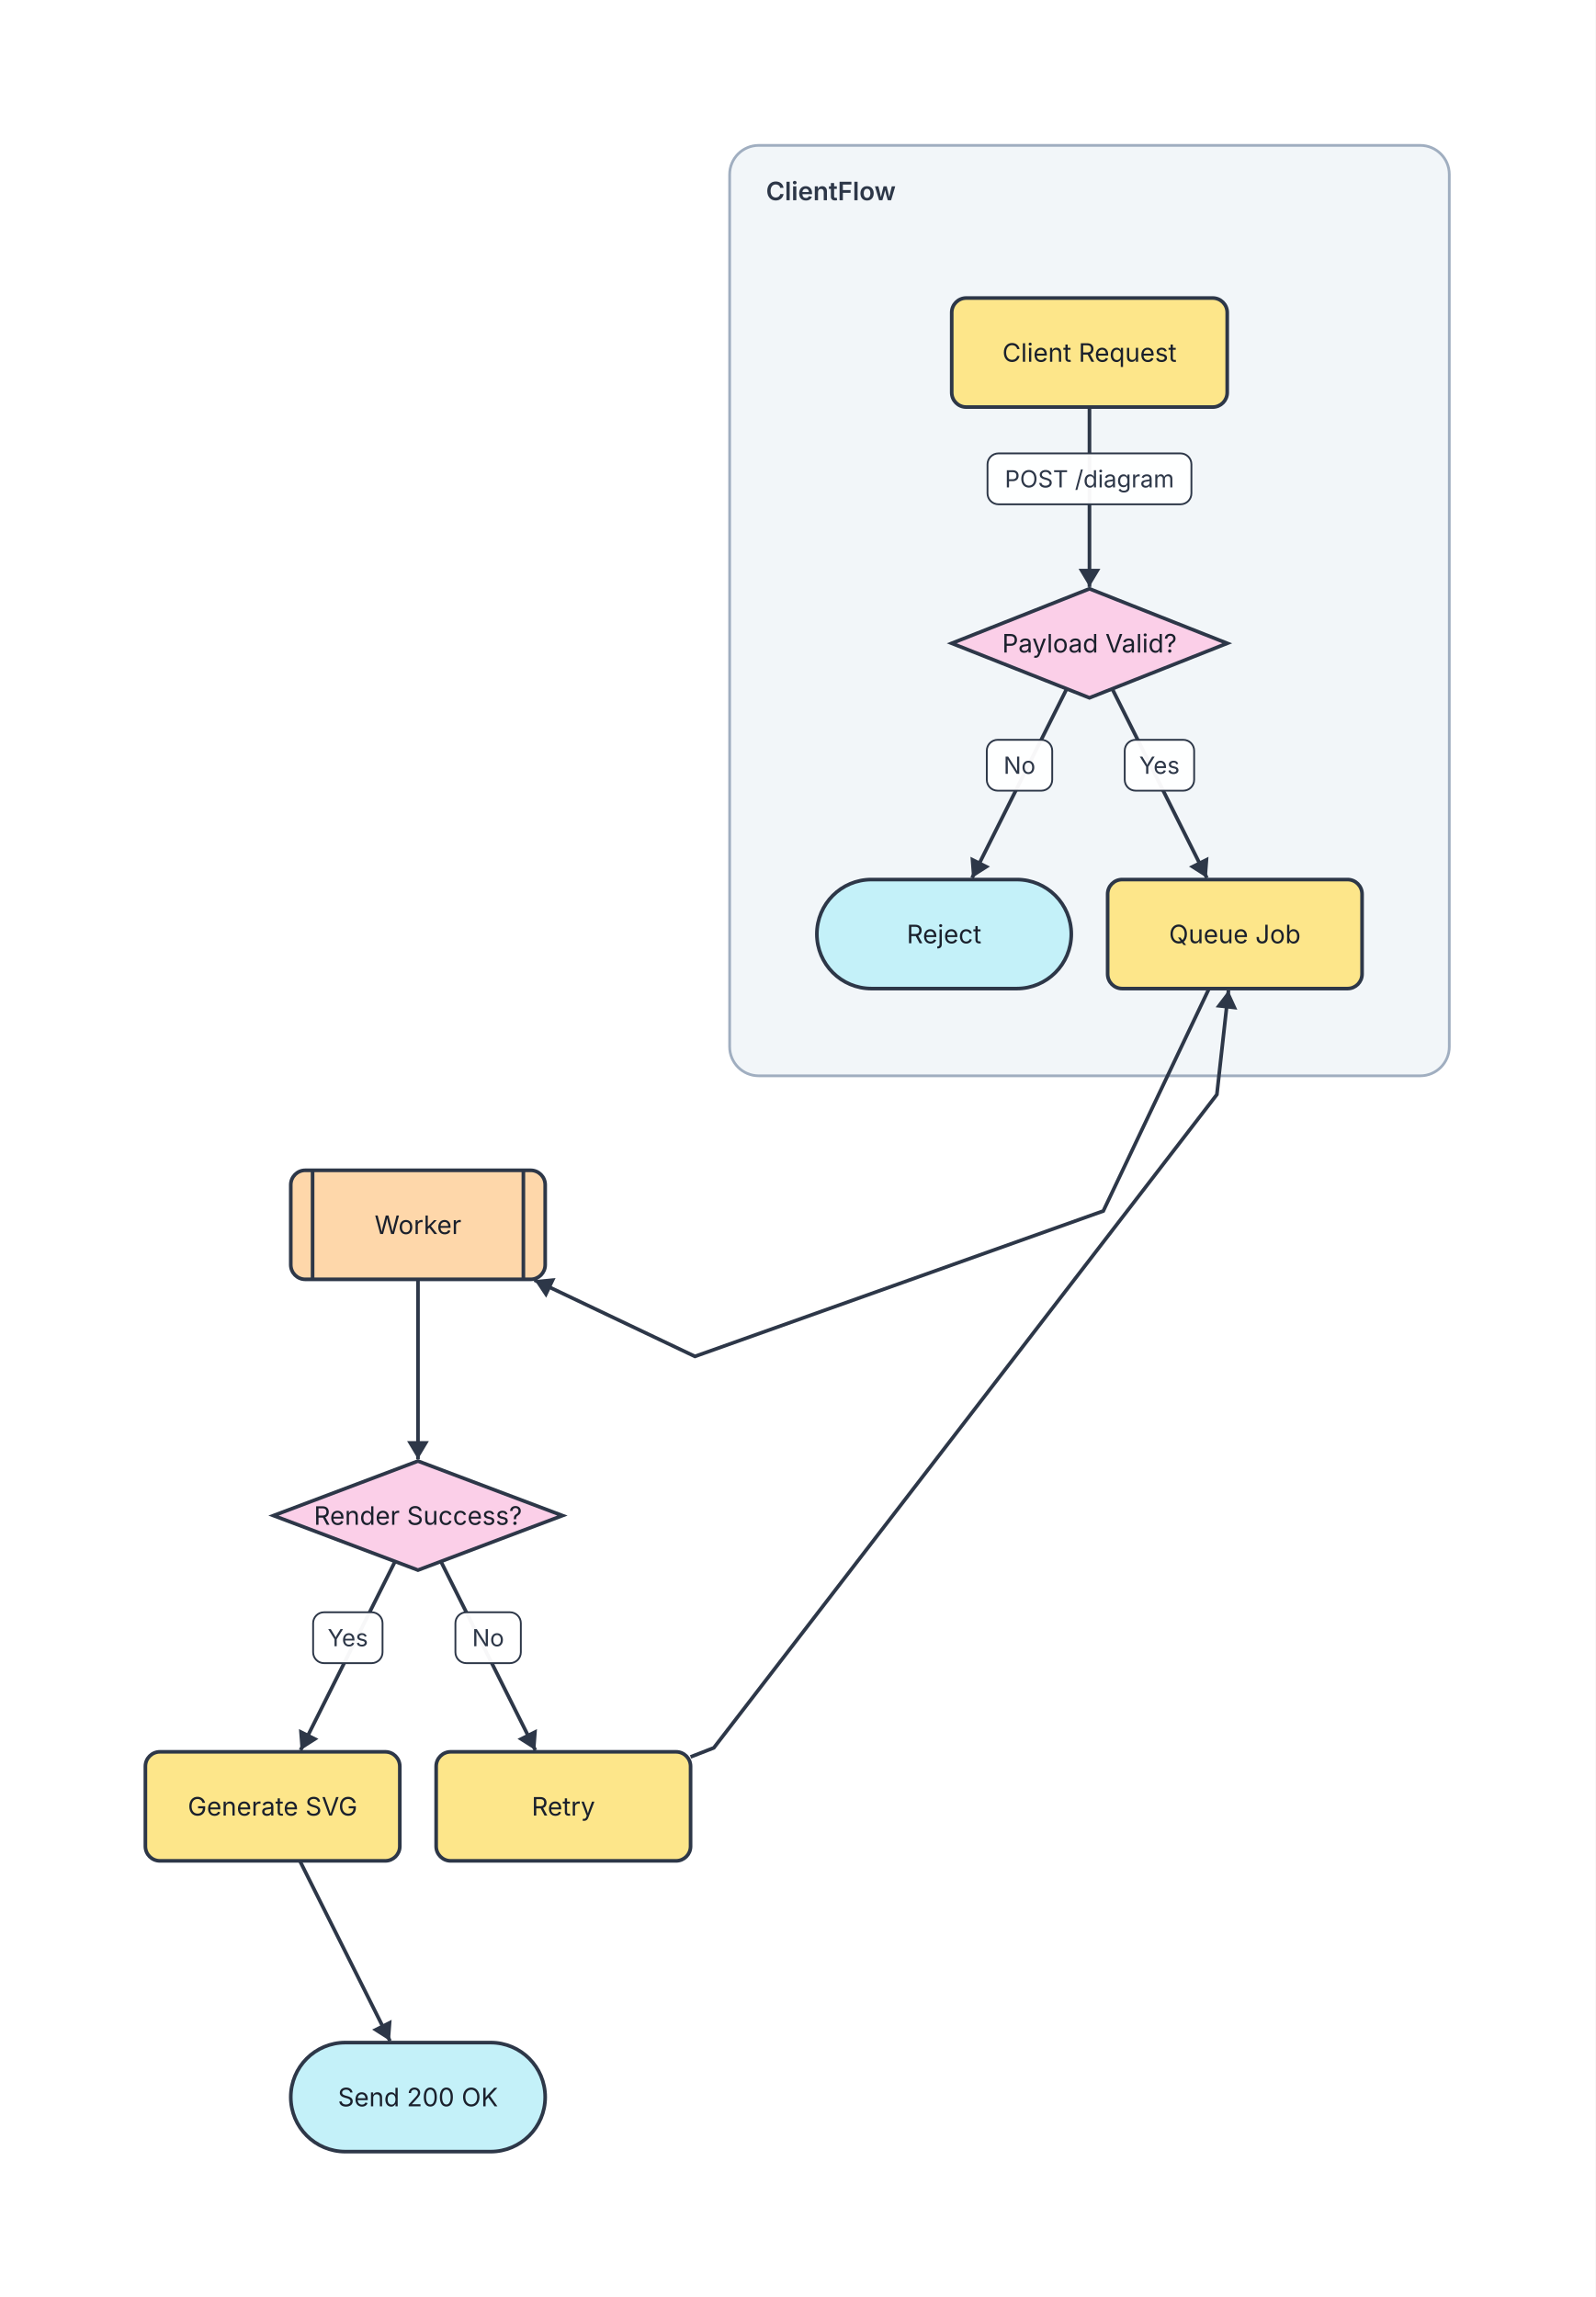
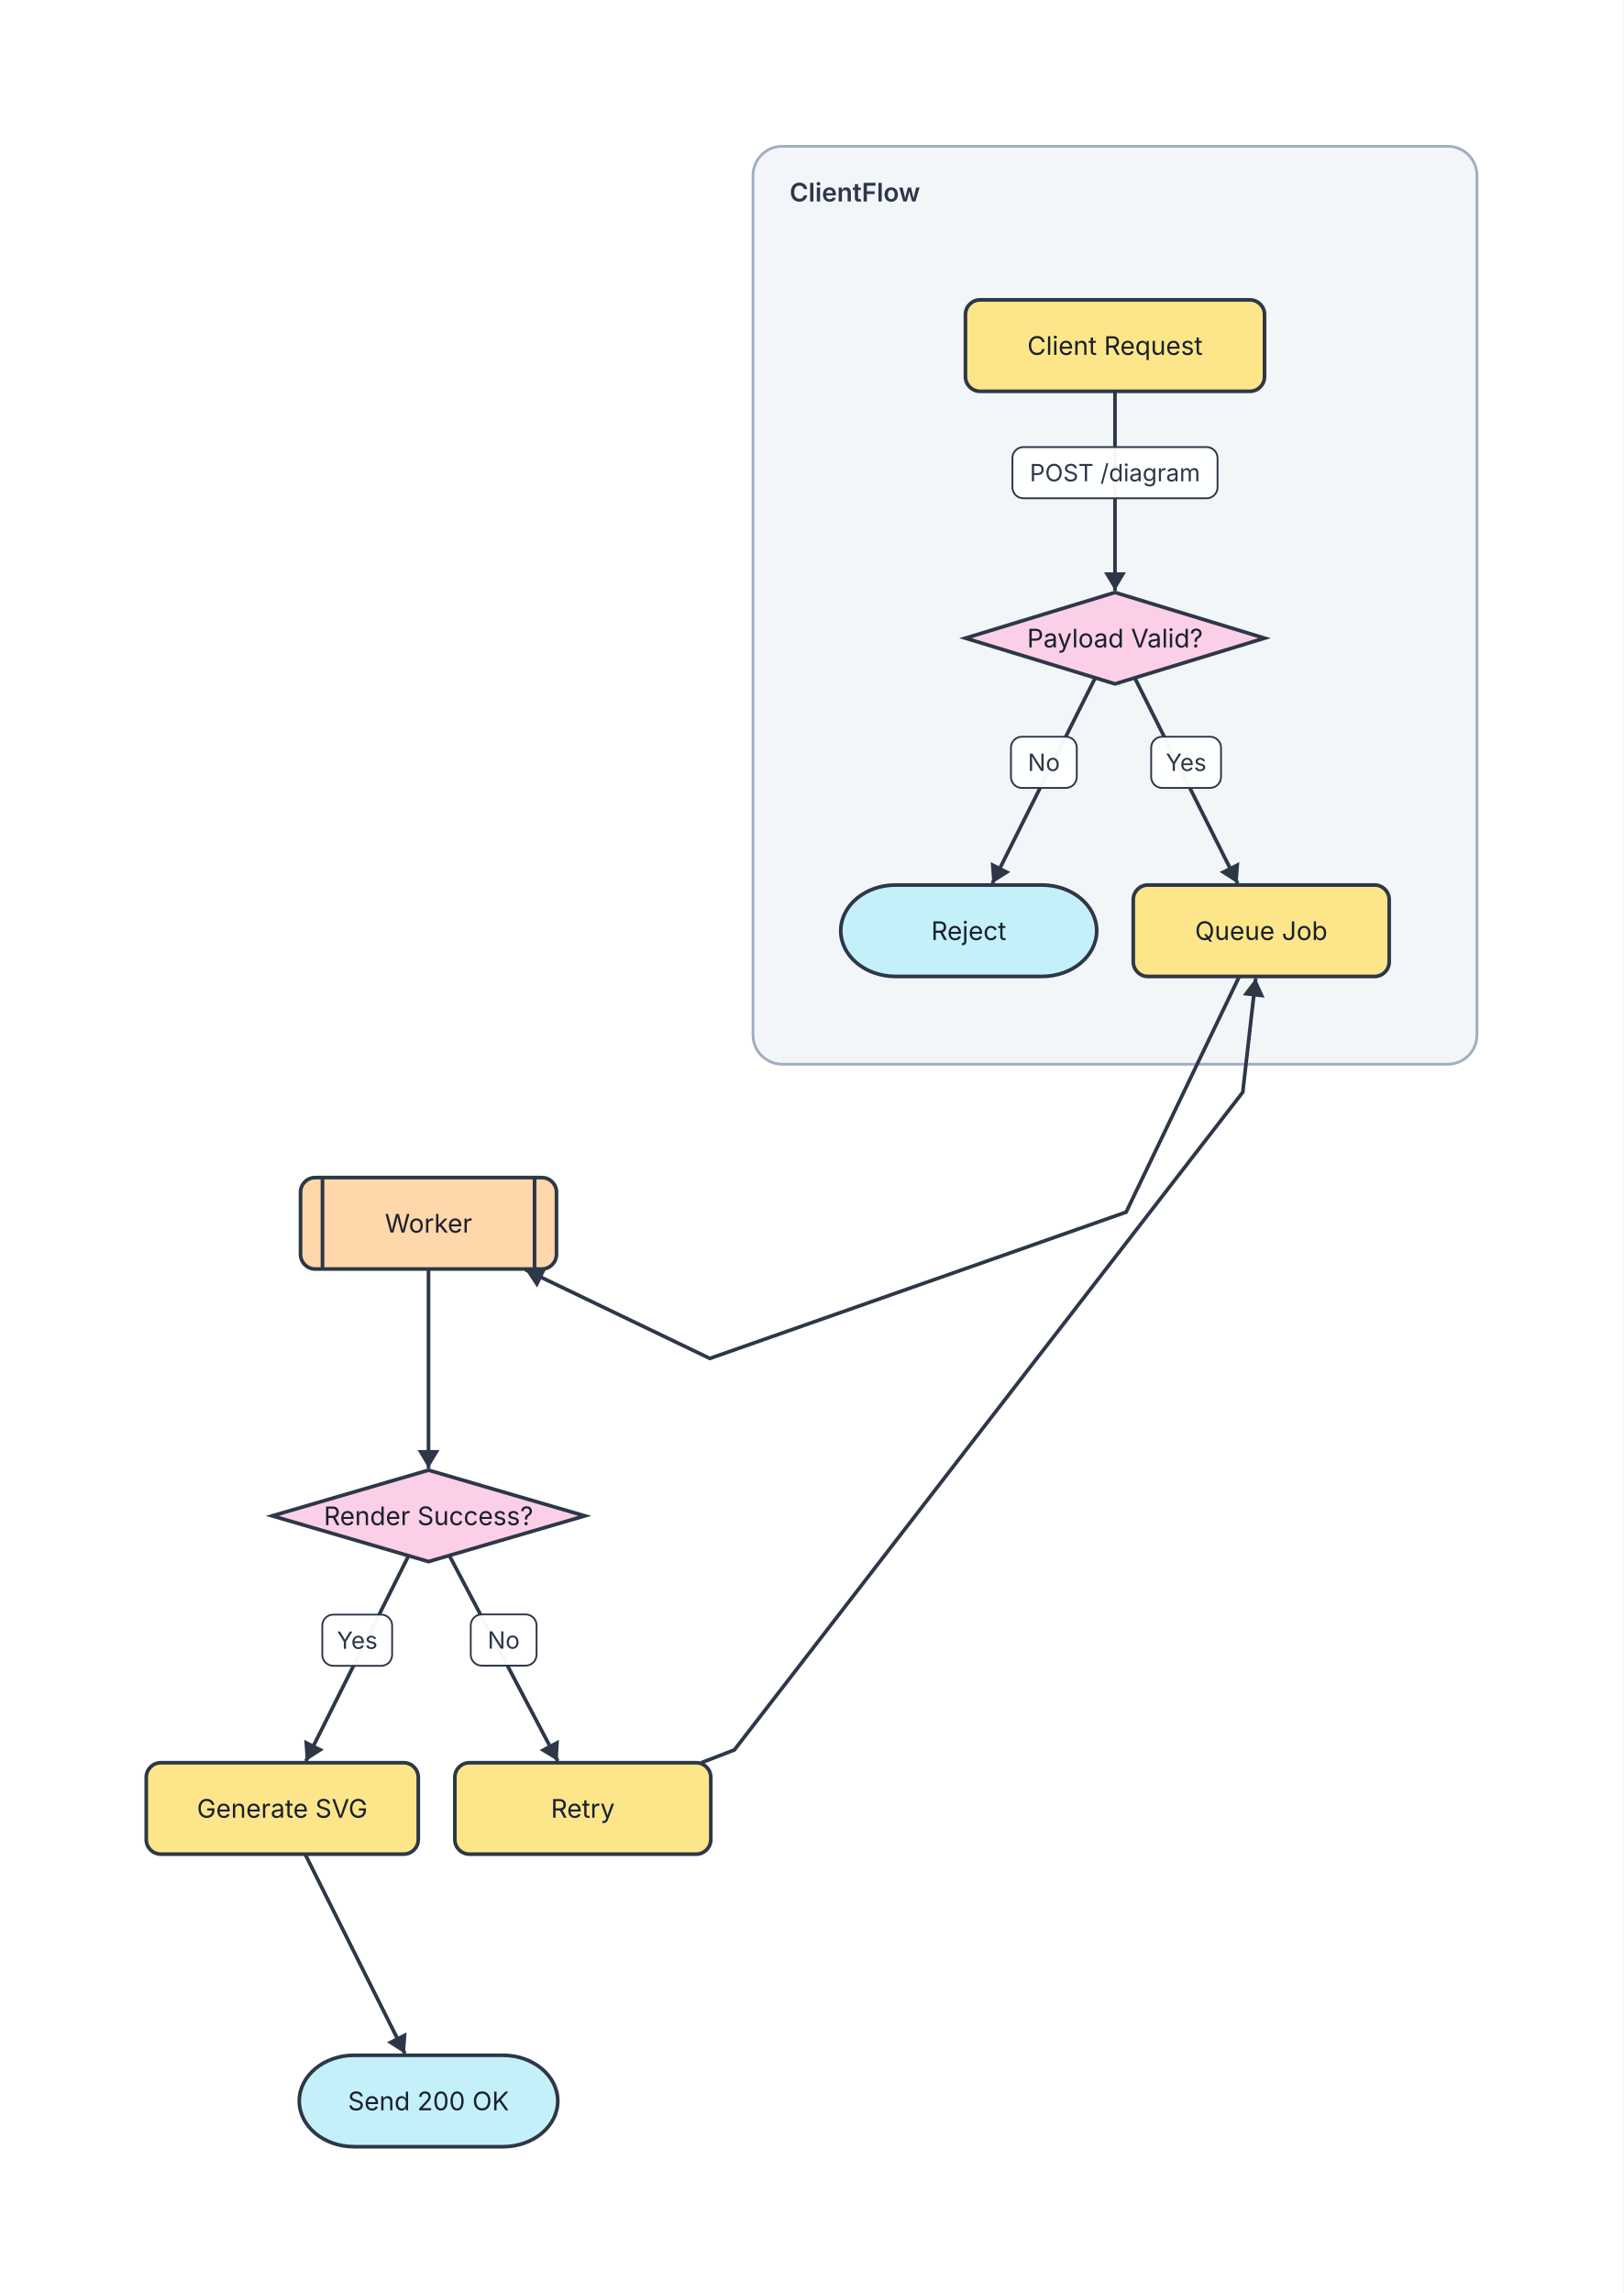
- <svg xmlns="http://www.w3.org/2000/svg" width="878" height="1264" viewBox="0 0 878 1264" font-family="Inter, system-ui, sans-serif">
+ <svg xmlns="http://www.w3.org/2000/svg" width="888" height="1254" viewBox="0 0 888 1254" font-family="Inter, system-ui, sans-serif">
  <defs>
    <marker id="arrow-end" markerWidth="8" markerHeight="8" refX="6" refY="4" orient="auto" markerUnits="strokeWidth">
      <path d="M1,1 L6,4 L1,7 z" fill="context-stroke" />
    </marker>
    <marker id="arrow-start" markerWidth="8" markerHeight="8" refX="2" refY="4" orient="auto" markerUnits="strokeWidth">
      <path d="M7,1 L2,4 L7,7 z" fill="context-stroke" />
    </marker>
  </defs>
  <rect width="100%" height="100%" fill="white" />
  <g class="subgraph" data-id="ClientFlow">
-     <rect x="401.5" y="80.0" width="396.0" height="512.0" rx="16" ry="16" fill="#edf2f7" fill-opacity="0.7" stroke="#a0aec0" stroke-width="1.5" />
-     <text x="421.5" y="100.0" fill="#2d3748" font-size="14" font-weight="600" text-anchor="start" dominant-baseline="hanging">ClientFlow</text>
+     <rect x="411.9" y="80.0" width="396.0" height="502.0" rx="16" ry="16" fill="#edf2f7" fill-opacity="0.7" stroke="#a0aec0" stroke-width="1.5" />
+     <text x="431.9" y="100.0" fill="#2d3748" font-size="14" font-weight="600" text-anchor="start" dominant-baseline="hanging">ClientFlow</text>
  </g>
-   <line x1="599.5" y1="224.0" x2="599.5" y2="323.0" stroke="#2d3748" stroke-width="2" marker-end="url(#arrow-end)" />
+   <line x1="609.9" y1="214.0" x2="609.9" y2="323.0" stroke="#2d3748" stroke-width="2" marker-end="url(#arrow-end)" />
  <g pointer-events="none">
-     <rect x="543.4" y="249.5" width="112.2" height="28.0" rx="6" ry="6" fill="white" fill-opacity="0.96" stroke="#2d3748" stroke-width="1" />
-     <text x="599.5" y="263.5" fill="#2d3748" font-size="13" text-anchor="middle" dominant-baseline="middle" xml:space="preserve">POST /diagram</text>
+     <rect x="553.8" y="244.5" width="112.2" height="28.0" rx="6" ry="6" fill="white" fill-opacity="0.96" stroke="#2d3748" stroke-width="1" />
+     <text x="609.9" y="258.5" fill="#2d3748" font-size="13" text-anchor="middle" dominant-baseline="middle" xml:space="preserve">POST /diagram</text>
  </g>
-   <line x1="587.0" y1="379.0" x2="534.9" y2="483.1" stroke="#2d3748" stroke-width="2" marker-end="url(#arrow-end)" />
+   <line x1="599.1" y1="370.7" x2="542.8" y2="483.1" stroke="#2d3748" stroke-width="2" marker-end="url(#arrow-end)" />
  <g pointer-events="none">
-     <rect x="543.0" y="407.1" width="36.0" height="28.0" rx="6" ry="6" fill="white" fill-opacity="0.96" stroke="#2d3748" stroke-width="1" />
-     <text x="561.0" y="421.1" fill="#2d3748" font-size="13" text-anchor="middle" dominant-baseline="middle" xml:space="preserve">No</text>
+     <rect x="553.0" y="402.9" width="36.0" height="28.0" rx="6" ry="6" fill="white" fill-opacity="0.96" stroke="#2d3748" stroke-width="1" />
+     <text x="571.0" y="416.9" fill="#2d3748" font-size="13" text-anchor="middle" dominant-baseline="middle" xml:space="preserve">No</text>
  </g>
-   <line x1="612.0" y1="379.0" x2="664.1" y2="483.1" stroke="#2d3748" stroke-width="2" marker-end="url(#arrow-end)" />
+   <line x1="620.7" y1="370.7" x2="677.0" y2="483.1" stroke="#2d3748" stroke-width="2" marker-end="url(#arrow-end)" />
  <g pointer-events="none">
-     <rect x="618.9" y="407.1" width="38.2" height="28.0" rx="6" ry="6" fill="white" fill-opacity="0.96" stroke="#2d3748" stroke-width="1" />
-     <text x="638.0" y="421.1" fill="#2d3748" font-size="13" text-anchor="middle" dominant-baseline="middle" xml:space="preserve">Yes</text>
+     <rect x="629.7" y="402.9" width="38.2" height="28.0" rx="6" ry="6" fill="white" fill-opacity="0.96" stroke="#2d3748" stroke-width="1" />
+     <text x="648.8" y="416.9" fill="#2d3748" font-size="13" text-anchor="middle" dominant-baseline="middle" xml:space="preserve">Yes</text>
  </g>
-   <polyline points="665.3,544.0 607.1,666.4 494.8,706.4 382.4,746.4 294.1,704.4" fill="none" stroke="#2d3748" stroke-width="2" marker-end="url(#arrow-end)" />
-   <line x1="230.0" y1="704.0" x2="230.0" y2="803.0" stroke="#2d3748" stroke-width="2" marker-end="url(#arrow-end)" />
-   <line x1="217.4" y1="859.2" x2="165.4" y2="963.1" stroke="#2d3748" stroke-width="2" marker-end="url(#arrow-end)" />
+   <polyline points="677.9,534.0 616.0,662.9 502.2,702.9 388.3,742.9 287.4,694.4" fill="none" stroke="#2d3748" stroke-width="2" marker-end="url(#arrow-end)" />
+   <line x1="234.4" y1="694.0" x2="234.4" y2="803.0" stroke="#2d3748" stroke-width="2" marker-end="url(#arrow-end)" />
+   <line x1="223.5" y1="850.8" x2="167.3" y2="963.1" stroke="#2d3748" stroke-width="2" marker-end="url(#arrow-end)" />
  <g pointer-events="none">
-     <rect x="172.3" y="887.2" width="38.2" height="28.0" rx="6" ry="6" fill="white" fill-opacity="0.96" stroke="#2d3748" stroke-width="1" />
-     <text x="191.4" y="901.2" fill="#2d3748" font-size="13" text-anchor="middle" dominant-baseline="middle" xml:space="preserve">Yes</text>
+     <rect x="176.3" y="883.0" width="38.2" height="28.0" rx="6" ry="6" fill="white" fill-opacity="0.96" stroke="#2d3748" stroke-width="1" />
+     <text x="195.4" y="897.0" fill="#2d3748" font-size="13" text-anchor="middle" dominant-baseline="middle" xml:space="preserve">Yes</text>
  </g>
-   <line x1="242.6" y1="859.2" x2="294.6" y2="963.1" stroke="#2d3748" stroke-width="2" marker-end="url(#arrow-end)" />
+   <line x1="245.8" y1="850.7" x2="305.1" y2="963.1" stroke="#2d3748" stroke-width="2" marker-end="url(#arrow-end)" />
  <g pointer-events="none">
-     <rect x="250.6" y="887.2" width="36.0" height="28.0" rx="6" ry="6" fill="white" fill-opacity="0.96" stroke="#2d3748" stroke-width="1" />
-     <text x="268.6" y="901.2" fill="#2d3748" font-size="13" text-anchor="middle" dominant-baseline="middle" xml:space="preserve">No</text>
+     <rect x="257.5" y="882.9" width="36.0" height="28.0" rx="6" ry="6" fill="white" fill-opacity="0.96" stroke="#2d3748" stroke-width="1" />
+     <text x="275.5" y="896.9" fill="#2d3748" font-size="13" text-anchor="middle" dominant-baseline="middle" xml:space="preserve">No</text>
  </g>
-   <polyline points="380.0,966.8 392.8,961.8 531.2,782.1 669.6,602.3 676.0,545.0" fill="none" stroke="#2d3748" stroke-width="2" marker-end="url(#arrow-end)" />
-   <line x1="165.0" y1="1024.0" x2="214.6" y2="1123.1" stroke="#2d3748" stroke-width="2" marker-end="url(#arrow-end)" />
-   <polygon points="230.0,804.0 309.5,834.0 230.0,864.0 150.5,834.0" fill="#fbcfe8" stroke="#2d3748" stroke-width="2" />
-   <text x="230.0" y="834.0" fill="#1a202c" font-size="14" text-anchor="middle" dominant-baseline="middle">Render Success?</text>
-   <rect x="80.0" y="964.0" width="140.0" height="60.0" rx="8" ry="8" fill="#fde68a" stroke="#2d3748" stroke-width="2" />
-   <text x="150.0" y="994.0" fill="#1a202c" font-size="14" text-anchor="middle" dominant-baseline="middle">Generate SVG</text>
-   <polygon points="599.5,324.0 675.3,354.0 599.5,384.0 523.7,354.0" fill="#fbcfe8" stroke="#2d3748" stroke-width="2" />
-   <text x="599.5" y="354.0" fill="#1a202c" font-size="14" text-anchor="middle" dominant-baseline="middle">Payload Valid?</text>
-   <rect x="523.7" y="164.0" width="151.6" height="60.0" rx="8" ry="8" fill="#fde68a" stroke="#2d3748" stroke-width="2" />
-   <text x="599.5" y="194.0" fill="#1a202c" font-size="14" text-anchor="middle" dominant-baseline="middle">Client Request</text>
-   <rect x="449.5" y="484.0" width="140.0" height="60.0" rx="30" ry="30" fill="#c4f1f9" stroke="#2d3748" stroke-width="2" />
-   <text x="519.5" y="514.0" fill="#1a202c" font-size="14" text-anchor="middle" dominant-baseline="middle">Reject</text>
-   <rect x="609.5" y="484.0" width="140.0" height="60.0" rx="8" ry="8" fill="#fde68a" stroke="#2d3748" stroke-width="2" />
-   <text x="679.5" y="514.0" fill="#1a202c" font-size="14" text-anchor="middle" dominant-baseline="middle">Queue Job</text>
-   <rect x="160.0" y="644.0" width="140.0" height="60.0" rx="8" ry="8" fill="#fed7aa" stroke="#2d3748" stroke-width="2" />
-   <line x1="172.0" y1="644.0" x2="172.0" y2="704.0" stroke="#2d3748" stroke-width="2" />
-   <line x1="288.0" y1="644.0" x2="288.0" y2="704.0" stroke="#2d3748" stroke-width="2" />
-   <text x="230.0" y="674.0" fill="#1a202c" font-size="14" text-anchor="middle" dominant-baseline="middle">Worker</text>
-   <rect x="160.0" y="1124.0" width="140.0" height="60.0" rx="30" ry="30" fill="#c4f1f9" stroke="#2d3748" stroke-width="2" />
-   <text x="230.0" y="1154.0" fill="#1a202c" font-size="14" text-anchor="middle" dominant-baseline="middle">Send 200 OK</text>
-   <rect x="240.0" y="964.0" width="140.0" height="60.0" rx="8" ry="8" fill="#fde68a" stroke="#2d3748" stroke-width="2" />
-   <text x="310.0" y="994.0" fill="#1a202c" font-size="14" text-anchor="middle" dominant-baseline="middle">Retry</text>
+   <polyline points="383.6,964.0 401.7,957.0 540.7,777.1 679.8,597.3 686.9,535.0" fill="none" stroke="#2d3748" stroke-width="2" marker-end="url(#arrow-end)" />
+   <line x1="166.9" y1="1014.0" x2="221.5" y2="1123.1" stroke="#2d3748" stroke-width="2" marker-end="url(#arrow-end)" />
+   <rect x="528.1" y="164.0" width="163.6" height="50.0" rx="8" ry="8" fill="#fde68a" stroke="#2d3748" stroke-width="2" />
+   <text x="609.9" y="189.0" fill="#1a202c" font-size="14" text-anchor="middle" dominant-baseline="middle">Client Request</text>
+   <rect x="459.9" y="484.0" width="140.0" height="50.0" rx="30" ry="30" fill="#c4f1f9" stroke="#2d3748" stroke-width="2" />
+   <text x="529.9" y="509.0" fill="#1a202c" font-size="14" text-anchor="middle" dominant-baseline="middle">Reject</text>
+   <rect x="80.0" y="964.0" width="148.8" height="50.0" rx="8" ry="8" fill="#fde68a" stroke="#2d3748" stroke-width="2" />
+   <text x="154.4" y="989.0" fill="#1a202c" font-size="14" text-anchor="middle" dominant-baseline="middle">Generate SVG</text>
+   <polygon points="234.4,804.0 319.9,829.0 234.4,854.0 148.9,829.0" fill="#fbcfe8" stroke="#2d3748" stroke-width="2" />
+   <text x="234.4" y="829.0" fill="#1a202c" font-size="14" text-anchor="middle" dominant-baseline="middle">Render Success?</text>
+   <rect x="163.7" y="1124.0" width="141.4" height="50.0" rx="30" ry="30" fill="#c4f1f9" stroke="#2d3748" stroke-width="2" />
+   <text x="234.4" y="1149.0" fill="#1a202c" font-size="14" text-anchor="middle" dominant-baseline="middle">Send 200 OK</text>
+   <rect x="619.9" y="484.0" width="140.0" height="50.0" rx="8" ry="8" fill="#fde68a" stroke="#2d3748" stroke-width="2" />
+   <text x="689.9" y="509.0" fill="#1a202c" font-size="14" text-anchor="middle" dominant-baseline="middle">Queue Job</text>
+   <rect x="248.8" y="964.0" width="140.0" height="50.0" rx="8" ry="8" fill="#fde68a" stroke="#2d3748" stroke-width="2" />
+   <text x="318.8" y="989.0" fill="#1a202c" font-size="14" text-anchor="middle" dominant-baseline="middle">Retry</text>
+   <rect x="164.4" y="644.0" width="140.0" height="50.0" rx="8" ry="8" fill="#fed7aa" stroke="#2d3748" stroke-width="2" />
+   <line x1="176.4" y1="644.0" x2="176.4" y2="694.0" stroke="#2d3748" stroke-width="2" />
+   <line x1="292.4" y1="644.0" x2="292.4" y2="694.0" stroke="#2d3748" stroke-width="2" />
+   <text x="234.4" y="669.0" fill="#1a202c" font-size="14" text-anchor="middle" dominant-baseline="middle">Worker</text>
+   <polygon points="609.9,324.0 691.7,349.0 609.9,374.0 528.1,349.0" fill="#fbcfe8" stroke="#2d3748" stroke-width="2" />
+   <text x="609.9" y="349.0" fill="#1a202c" font-size="14" text-anchor="middle" dominant-baseline="middle">Payload Valid?</text>
</svg>
